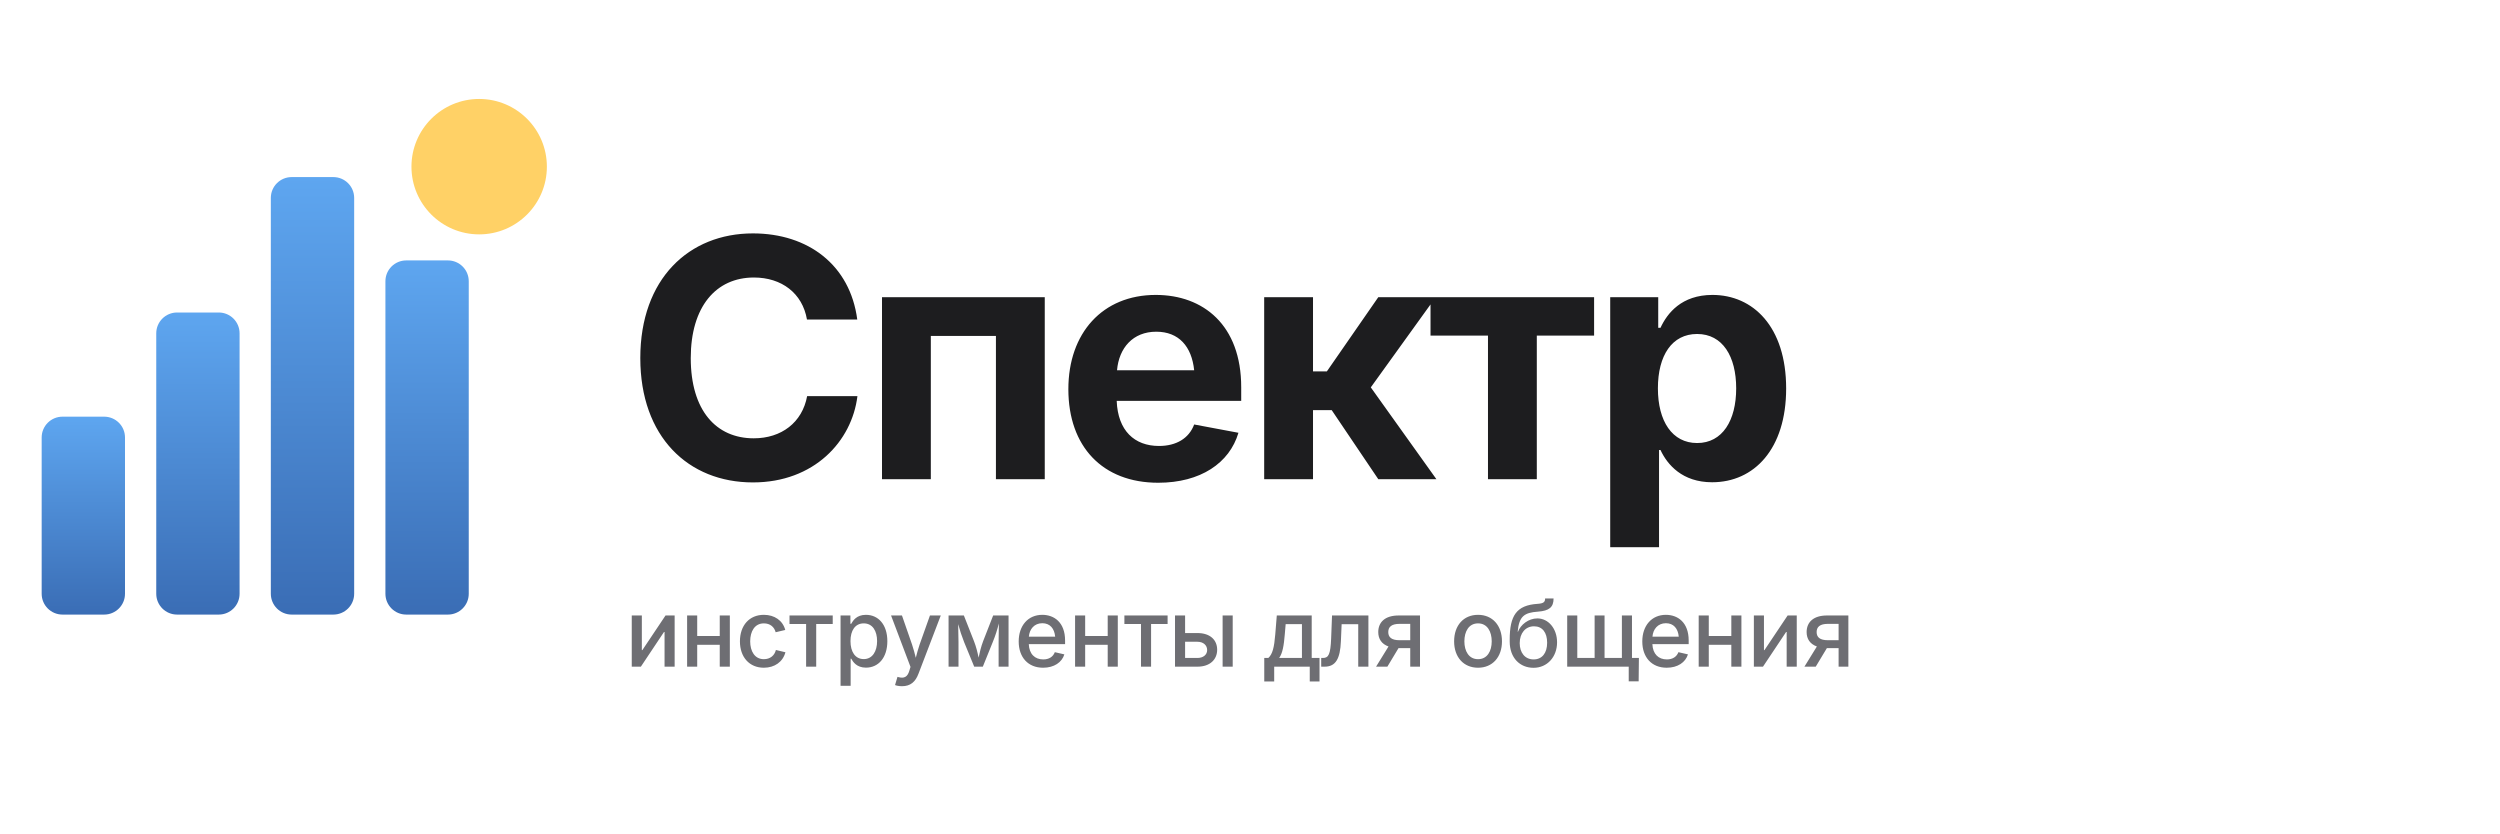
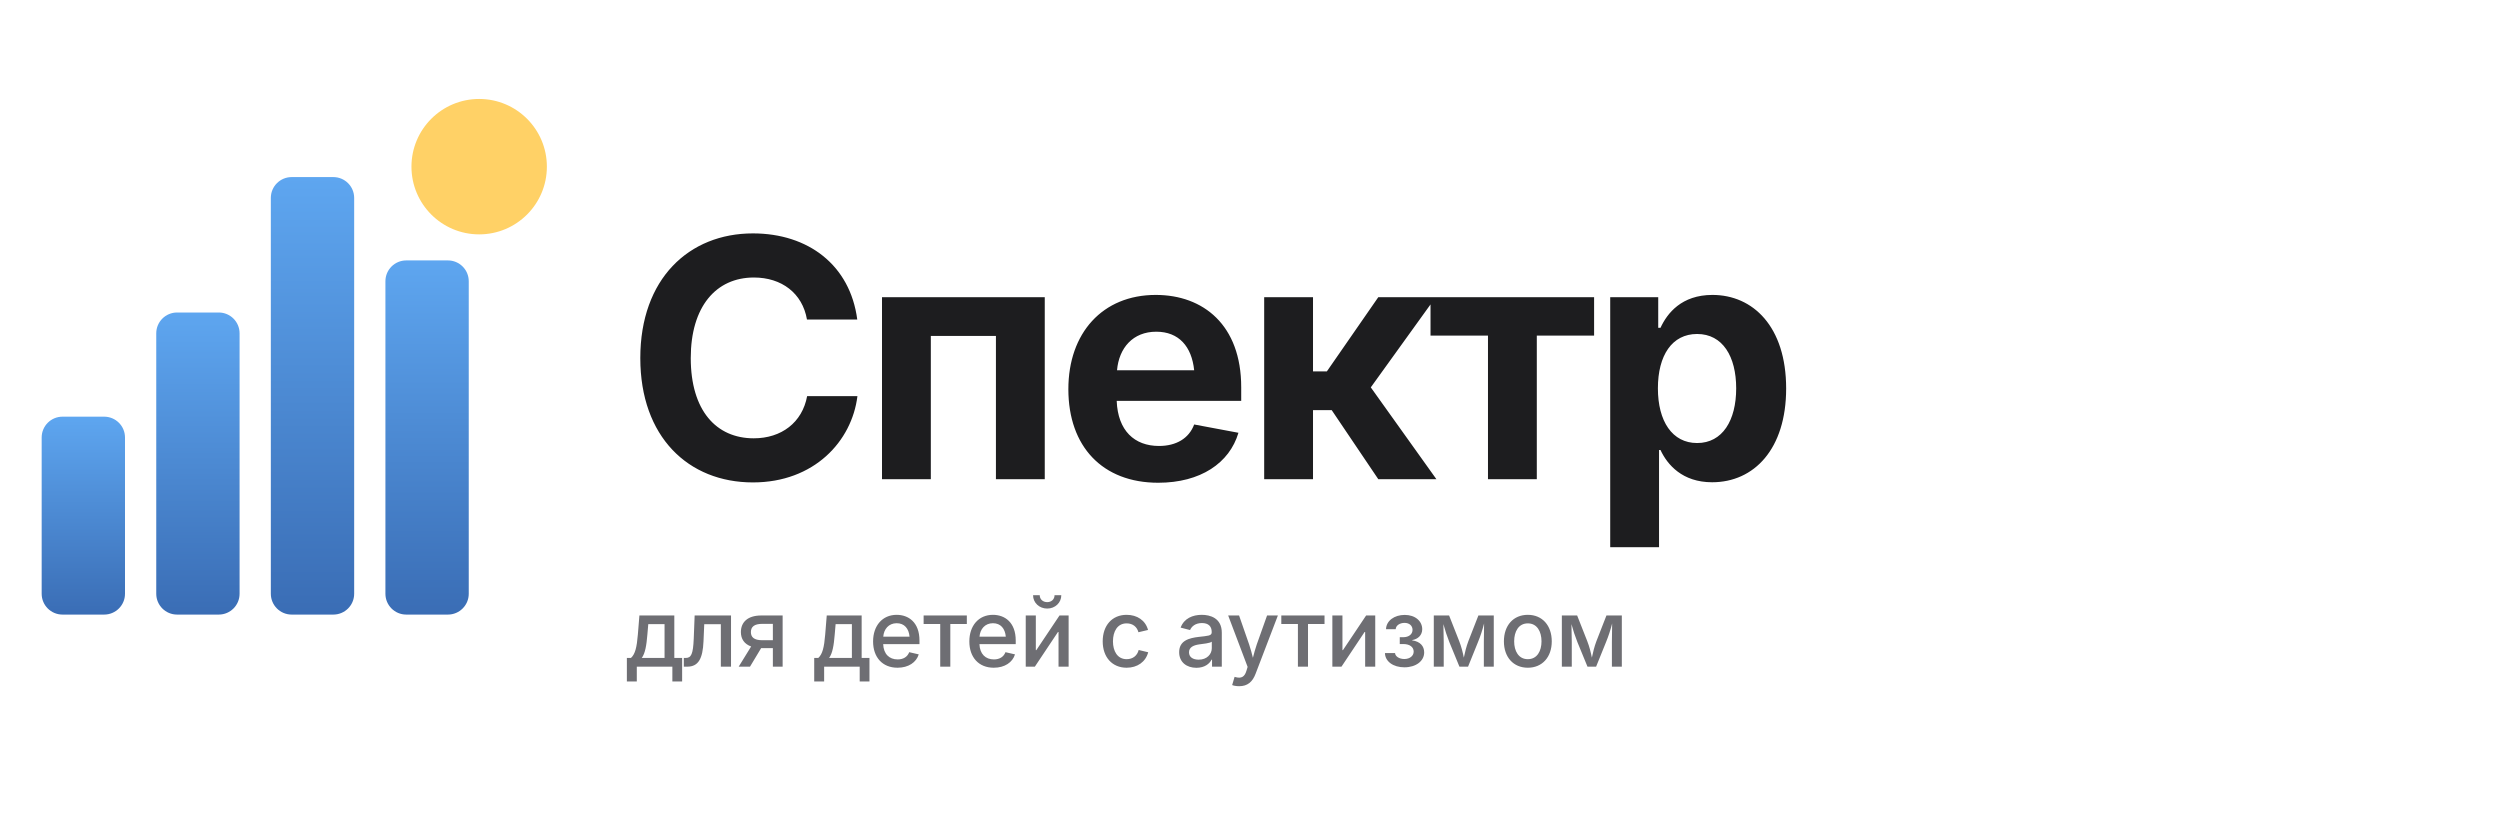
<svg xmlns="http://www.w3.org/2000/svg" viewBox="0 0 480 160" role="img" aria-label="Спектр">
  <defs>
    <linearGradient id="wm-bg" x1="0" y1="0" x2="0" y2="1">
      <stop offset="0" stop-color="#5ea6f0" />
      <stop offset="1" stop-color="#3a6db5" />
    </linearGradient>
  </defs>
  <g transform="translate(8 12)">
    <g fill="url(#wm-bg)">
      <rect x="0" y="68" width="16" height="38" rx="4" />
      <rect x="22" y="48" width="16" height="58" rx="4" />
      <rect x="44" y="22" width="16" height="84" rx="4" />
      <rect x="66" y="38" width="16" height="68" rx="4" />
    </g>
    <circle cx="84" cy="20" r="13" fill="#ffd166" />
  </g>
  <g transform="translate(120 92)">
    <text font-family="-apple-system, BlinkMacSystemFont, 'SF Pro Display', 'Helvetica Neue', 'Segoe UI', sans-serif" font-size="64" font-weight="700" fill="#1d1d1f" letter-spacing="-2">
      Спектр
    </text>
  </g>
  <g transform="translate(120 128)">
    <text font-family="-apple-system, BlinkMacSystemFont, 'SF Pro Text', 'Helvetica Neue', 'Segoe UI', sans-serif" font-size="18" font-weight="500" fill="#6e6e73" letter-spacing="-0.2">
-       инструменты для общения
+       для детей с аутизмом
    </text>
  </g>
</svg>
